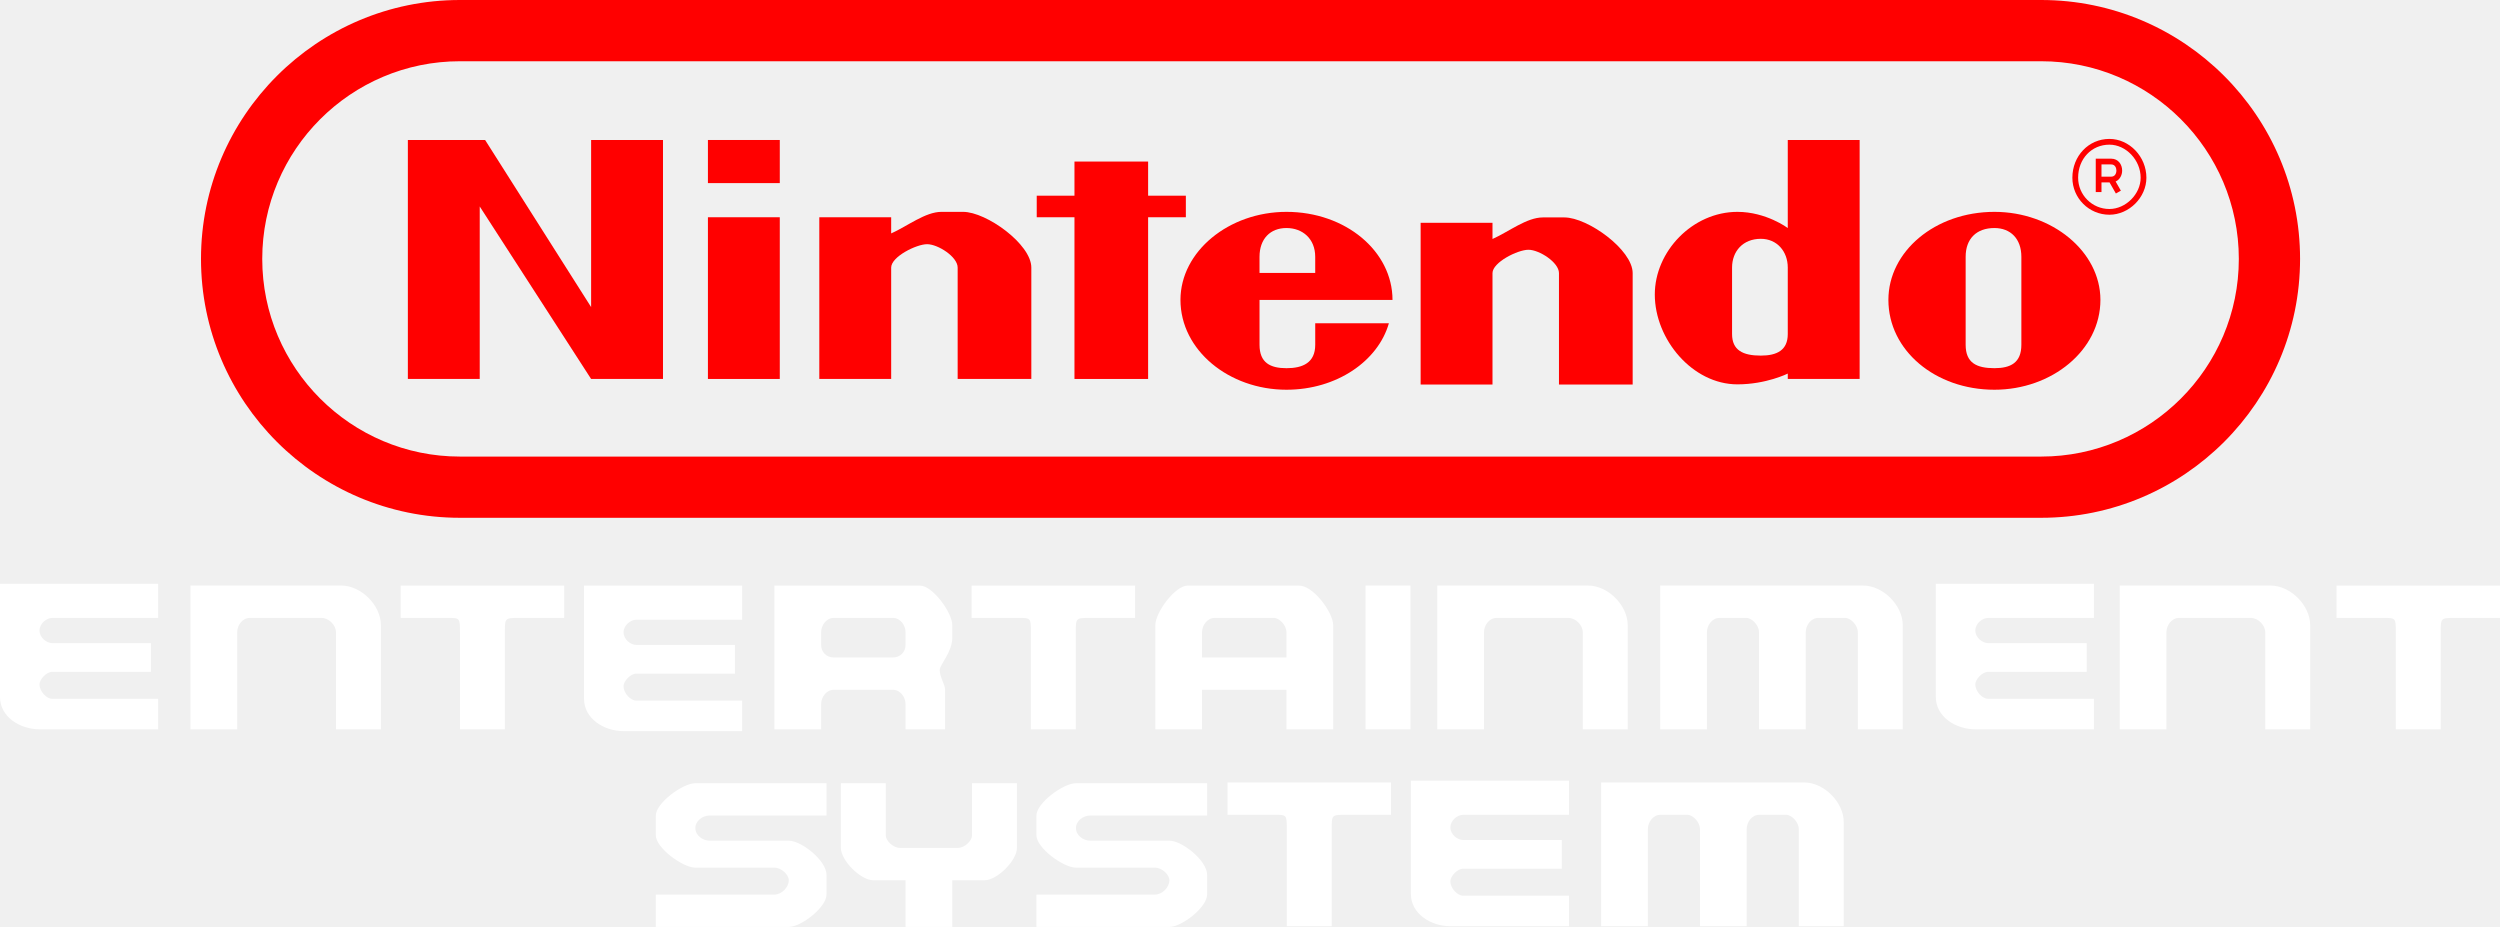
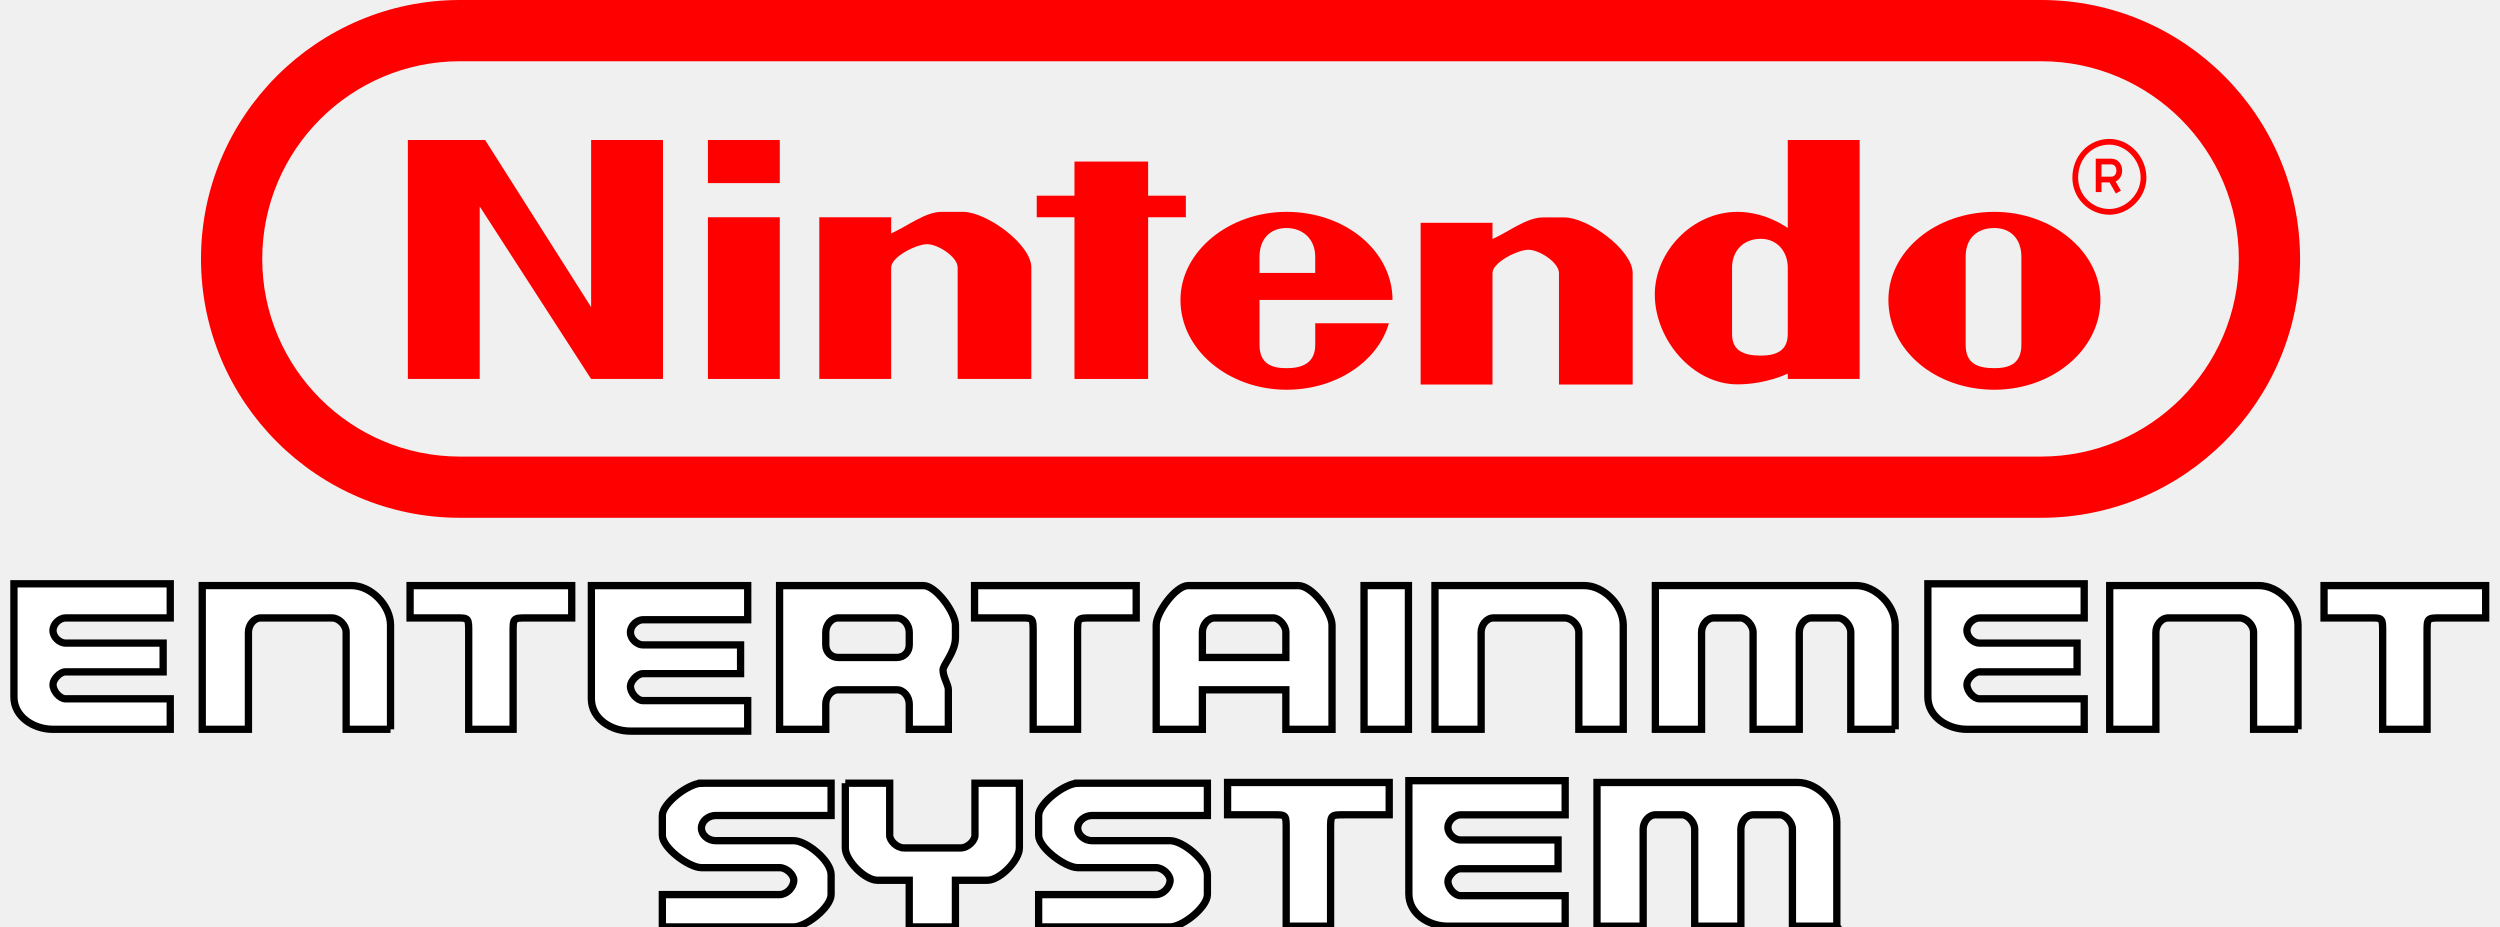
<svg xmlns="http://www.w3.org/2000/svg" version="1.1" id="Ebene_1" x="0px" y="0px" width="340.154px" height="126.123px" viewBox="0 0 340.154 126.123" enable-background="new 0 0 340.154 126.123" xml:space="preserve">
  <defs id="defs52" />
  <g id="g47">
    <path fill="#FF0000" d="M277.724,70.452H62.576c-19.423,0-35.228-15.803-35.228-35.227S43.154,0,62.576,0h215.146   c19.426,0,35.229,15.802,35.229,35.226C312.95,54.649,297.149,70.452,277.724,70.452z M62.576,8.333   c-14.829,0-26.895,12.064-26.895,26.895c0,14.828,12.065,26.894,26.895,26.894h215.146c14.827,0,26.896-12.065,26.896-26.894   c0-14.83-12.067-26.895-26.896-26.895H62.576z" id="path2" />
    <path fill="#FF0000" d="M90.208,51.562V19.047h-9.779v22.735L66.006,19.047H55.494v32.515h9.779V28.093l15.155,23.469H90.208z" id="path4" />
    <path fill="#FF0000" d="M106.099,51.562V29.56h-9.778v22.002H106.099z" id="path6" />
    <path fill="#FF0000" d="M106.099,24.914v-5.867h-9.778v5.867H106.099z" id="path8" />
    <path id="_x33_162" fill="#FF0000" d="M140.324,51.562V36.403c0-3.178-6.112-7.578-9.289-7.578h-2.935   c-2.199,0-4.645,1.956-6.845,2.934V29.56h-9.779v22.002h9.779V36.403c0-1.467,3.422-3.178,4.89-3.178   c1.467,0,4.155,1.711,4.155,3.178v15.158H140.324z" />
    <path id="_x33_162_1_" fill="#FF0000" d="M222.143,52.319V37.162c0-3.179-6.109-7.578-9.292-7.578h-2.932   c-2.201,0-4.646,1.956-6.848,2.933v-2.199h-9.777v22.002h9.777V37.162c0-1.466,3.424-3.179,4.891-3.179   c1.466,0,4.154,1.713,4.154,3.179v15.157H222.143z" />
    <path fill="#FF0000" d="M156.215,51.562V29.56h5.134v-2.934h-5.134v-4.645h-10.021v4.645h-5.135v2.934h5.135v22.002H156.215z" id="path12" />
    <path fill="#FF0000" d="M175.038,28.826c-7.822,0-14.422,5.378-14.422,11.979c0,6.846,6.6,12.223,14.422,12.223   c6.846,0,12.469-3.911,13.936-9.045h-10.022v2.934c0,2.445-1.709,3.18-3.91,3.18c-2.2,0-3.668-0.734-3.668-3.18v-6.111h18.093   C189.464,34.205,183.108,28.826,175.038,28.826z M175.038,31.026c2.201,0,3.912,1.467,3.912,3.912v2.199h-7.578v-2.199   C171.372,32.493,172.839,31.026,175.038,31.026z" id="path14" />
    <path fill="#FF0000" d="M271.364,28.826c-8.069,0-14.426,5.378-14.426,11.979c0,6.846,6.354,12.223,14.426,12.223   c7.819,0,14.422-5.377,14.422-12.223C285.782,34.205,279.183,28.826,271.364,28.826z M271.364,31.026   c2.196,0,3.666,1.467,3.666,3.912v11.978c0,2.444-1.47,3.179-3.666,3.179c-2.444,0-3.914-0.734-3.914-3.179V34.938   C267.448,32.493,268.917,31.026,271.364,31.026z" id="path16" />
    <path fill="#FF0000" d="M243.247,19.047v11.979c0,0-2.936-2.2-6.848-2.2c-6.111,0-11.244,5.378-11.244,11.246   c0,6.112,5.135,12.224,11.244,12.224c3.912,0,6.848-1.467,6.848-1.467v0.732h9.779V19.047H243.247z M239.579,32.493   c2.199,0,3.668,1.712,3.668,3.912v9.045c0,2.201-1.469,2.934-3.668,2.934c-2.443,0-3.912-0.732-3.912-2.934v-9.045   C235.667,34.205,237.136,32.493,239.579,32.493z" id="path18" />
    <g id="g22">
      <path fill="#FF0000" d="M287.006,29.216c-2.775,0-5.036-2.258-5.036-5.035c0-2.959,2.213-5.28,5.036-5.28    c2.729,0,5.036,2.417,5.036,5.28C292.042,26.862,289.692,29.216,287.006,29.216z M287.006,19.683c-2.427,0-4.253,1.934-4.253,4.5    c0,2.344,1.908,4.254,4.253,4.254c2.229,0,4.254-2.028,4.254-4.254C291.26,21.784,289.276,19.683,287.006,19.683z M287.89,26.33    l-0.864-1.515h-1.095v1.321h-0.78v-4.546h2.104c0.979,0,1.488,0.813,1.488,1.613c0,0.615-0.303,1.238-0.885,1.492l0.711,1.248    L287.89,26.33z M285.931,24.036h1.321c0.219,0,0.395-0.079,0.521-0.235c0.118-0.149,0.188-0.368,0.188-0.597    c0-0.311-0.151-0.832-0.709-0.832h-1.321V24.036L285.931,24.036z" id="path20" />
    </g>
-     <path id="_x32_399" d="M51.827,99.231v-14.18c0-2.688-2.689-5.379-5.378-5.379H25.914v19.559h6.357V86.032   c0-0.979,0.732-1.957,1.711-1.957h9.777c0.979,0,1.957,0.979,1.957,1.957v13.199H51.827z" style="fill:#ffffff;fill-opacity:1" />
-     <path id="_x32_399_1_" d="M221.469,99.231v-14.18c0-2.688-2.688-5.379-5.376-5.379h-20.536v19.559h6.354V86.032   c0-0.979,0.736-1.957,1.713-1.957h9.779c0.979,0,1.953,0.979,1.953,1.957v13.199H221.469z" style="fill:#ffffff;fill-opacity:1" />
-     <path id="_x32_399_2_" d="M314.327,99.231v-14.18c0-2.688-2.688-5.379-5.379-5.379h-20.535v19.559h6.354V86.032   c0-0.979,0.732-1.957,1.714-1.957h9.776c0.979,0,1.955,0.979,1.955,1.957v13.199H314.327z" style="fill:#ffffff;fill-opacity:1" />
-     <path id="_x33_177" d="M258.892,99.231v-14.18c0-2.688-2.688-5.379-5.379-5.379h-27.625v19.559h6.357V86.032   c0-0.979,0.731-1.957,1.709-1.957h3.668c0.734,0,1.712,0.979,1.712,1.957v13.199h6.358V86.032c0-0.979,0.731-1.957,1.709-1.957   h3.668c0.733,0,1.711,0.979,1.711,1.957v13.199H258.892z" style="fill:#ffffff;fill-opacity:1" />
-     <path id="_x33_181" d="M21.514,99.231H5.379C2.691,99.231,0,97.521,0,94.833v-15.4h21.513v4.645H7.089   c-0.732,0-1.711,0.734-1.711,1.712c0,0.979,0.979,1.712,1.711,1.712h13.446v3.911H7.089c-0.732,0-1.711,0.979-1.711,1.712   c0,0.979,0.979,1.955,1.711,1.955h14.424L21.514,99.231L21.514,99.231z" style="fill:#ffffff;fill-opacity:1" />
-     <path id="_x33_181_1_" d="M100.979,99.478H84.843c-2.688,0-5.379-1.711-5.379-4.398V79.677h21.515v4.645H86.553   c-0.731,0-1.71,0.734-1.71,1.714s0.979,1.711,1.71,1.711h13.446v3.91H86.553c-0.731,0-1.71,0.979-1.71,1.714   c0,0.979,0.979,1.954,1.71,1.954h14.426V99.478L100.979,99.478z" style="fill:#ffffff;fill-opacity:1" />
-     <path id="_x33_181_2_" d="M284.907,99.231h-16.137c-2.688,0-5.381-1.711-5.381-4.398v-15.4h21.516v4.645h-14.424   c-0.732,0-1.714,0.734-1.714,1.712c0,0.979,0.979,1.712,1.714,1.712h13.443v3.911h-13.443c-0.732,0-1.714,0.979-1.714,1.712   c0,0.979,0.979,1.955,1.714,1.955h14.424v4.154h0.002V99.231z" style="fill:#ffffff;fill-opacity:1" />
-     <path id="_x32_391" d="M54.517,79.675v4.4h6.355c1.712,0,1.712,0,1.712,1.957v13.199h6.111V86.032c0-1.957,0-1.957,1.956-1.957   h6.111v-4.4H54.517z" style="fill:#ffffff;fill-opacity:1" />
-     <path id="_x32_391_1_" d="M132.197,79.675v4.4h6.355c1.71,0,1.71,0,1.71,1.957v13.199h6.112V86.032c0-1.957,0-1.957,1.957-1.957   h6.112v-4.4H132.197z" style="fill:#ffffff;fill-opacity:1" />
-     <path id="_x32_391_2_" d="M317.909,79.675v4.4h6.355c1.713,0,1.713,0,1.713,1.957v13.199h6.11V86.032c0-1.957,0-1.957,1.955-1.957   h6.111v-4.4H317.909z" style="fill:#ffffff;fill-opacity:1" />
-     <path d="M105.366,79.675v19.559h6.356v-3.42c0-0.979,0.733-1.959,1.711-1.959h8.068c0.979,0,1.711,0.979,1.711,1.959v3.42h5.379   v-5.379c0-0.731-0.732-1.709-0.732-2.688c0-0.731,1.711-2.442,1.711-4.397v-1.713c0-1.713-2.689-5.38-4.4-5.38L105.366,79.675   L105.366,79.675z M113.433,84.075h8.068c0.979,0,1.71,0.979,1.71,1.957v1.71c0,0.979-0.732,1.713-1.71,1.713h-8.068   c-0.978,0-1.711-0.733-1.711-1.713v-1.71C111.723,85.056,112.455,84.075,113.433,84.075z" id="path34" style="fill:#ffffff;fill-opacity:1" />
-     <path d="M161.594,79.675c-1.712,0-4.399,3.667-4.399,5.381v14.178h6.354v-5.379h11.489v5.379h6.355V85.056   c0-1.714-2.688-5.381-4.645-5.381H161.594z M165.261,84.075h8.066c0.731,0,1.711,0.979,1.711,1.957v3.422h-11.489v-3.422   C163.549,85.056,164.283,84.075,165.261,84.075z" id="path36" style="fill:#ffffff;fill-opacity:1" />
-     <path d="M191.907,99.231V79.673h-6.11v19.559H191.907z" id="path38" style="fill:#ffffff;fill-opacity:1" />
-     <path id="_x33_177_1_" d="M250.86,126.021v-14.18c0-2.688-2.689-5.379-5.381-5.379h-27.623v19.559h6.354v-13.201   c0-0.979,0.732-1.957,1.71-1.957h3.667c0.734,0,1.714,0.979,1.714,1.957v13.199h6.354v-13.199c0-0.979,0.731-1.957,1.709-1.957   h3.668c0.733,0,1.715,0.979,1.715,1.957v13.199h6.111L250.86,126.021L250.86,126.021z" style="fill:#ffffff;fill-opacity:1" />
-     <path id="_x33_181_3_" d="M213.479,126.021h-16.136c-2.688,0-5.377-1.713-5.377-4.398v-15.403h21.511v4.646h-14.422   c-0.732,0-1.712,0.733-1.712,1.711c0,0.979,0.979,1.712,1.712,1.712h13.444v3.911h-13.444c-0.732,0-1.712,0.979-1.712,1.713   c0,0.979,0.979,1.954,1.712,1.954h14.422L213.479,126.021L213.479,126.021z" style="fill:#ffffff;fill-opacity:1" />
-     <path id="_x32_391_3_" d="M167.017,106.462v4.398h6.355c1.711,0,1.711,0,1.711,1.957v13.199h6.111v-13.199   c0-1.957,0-1.957,1.959-1.957h6.109v-4.398H167.017z" style="fill:#ffffff;fill-opacity:1" />
-     <path id="_x33_187" d="M94.611,106.565c-1.712,0-5.379,2.69-5.379,4.398v2.691c0,1.712,3.667,4.4,5.379,4.4h10.756   c0.978,0,1.956,0.979,1.956,1.711c0,0.977-0.979,1.954-1.956,1.954H89.232v4.399h18.09c1.712,0,5.134-2.688,5.134-4.399v-2.688   c0-1.957-3.422-4.646-5.134-4.646H96.566c-0.979,0-1.955-0.733-1.955-1.713c0-0.978,0.977-1.713,1.955-1.713h15.89v-4.397H94.611   V106.565z" style="fill:#ffffff;fill-opacity:1" />
-     <path id="_x33_187_1_" d="M146.397,106.565c-1.713,0-5.38,2.69-5.38,4.398v2.691c0,1.712,3.667,4.4,5.38,4.4h10.756   c0.978,0,1.956,0.979,1.956,1.711c0,0.977-0.979,1.954-1.956,1.954h-16.136v4.399h18.091c1.712,0,5.134-2.688,5.134-4.399v-2.688   c0-1.957-3.422-4.646-5.134-4.646h-10.757c-0.978,0-1.955-0.733-1.955-1.713c0-0.978,0.978-1.713,1.955-1.713h15.891v-4.397   h-17.845V106.565L146.397,106.565z" style="fill:#ffffff;fill-opacity:1" />
-     <path d="M114.412,106.565v8.804c0,1.71,2.688,4.399,4.4,4.399h4.398v6.354h6.357v-6.354h4.4c1.71,0,4.4-2.689,4.4-4.399v-8.804   h-6.112v7.092c0,0.732-0.978,1.712-1.956,1.712h-7.822c-0.979,0-1.956-0.979-1.956-1.712v-7.092H114.412z" id="path45" style="fill:#ffffff;fill-opacity:1" />
+     <path id="_x32_399" d="m 53.137,99.231 v -14.18 c 0,-2.688 -2.659,-5.379 -5.317,-5.379 H 27.517 v 19.559 h 6.285 V 86.032 c 0,-0.979 0.724,-1.957 1.692,-1.957 h 9.667 c 0.968,0 1.935,0.979 1.935,1.957 v 13.199 h 6.042 z" style="fill:#ffffff;fill-opacity:1;stroke:#000000;stroke-width:0.994" />
+     <path id="_x32_399_1_" d="m 220.862,99.231 v -14.18 c 0,-2.688 -2.658,-5.379 -5.315,-5.379 h -20.304 v 19.559 h 6.282 V 86.032 c 0,-0.979 0.728,-1.957 1.694,-1.957 h 9.668 c 0.968,0 1.931,0.979 1.931,1.957 v 13.199 h 6.044 z" style="fill:#ffffff;fill-opacity:1;stroke:#000000;stroke-width:0.994" />
+     <path id="_x32_399_2_" d="m 312.671,99.231 v -14.18 c 0,-2.688 -2.658,-5.379 -5.318,-5.379 H 287.05 v 19.559 h 6.282 V 86.032 c 0,-0.979 0.724,-1.957 1.695,-1.957 h 9.666 c 0.968,0 1.933,0.979 1.933,1.957 v 13.199 h 6.046 z" style="fill:#ffffff;fill-opacity:1;stroke:#000000;stroke-width:0.994" />
+     <path id="_x33_177" d="m 257.862,99.231 v -14.18 c 0,-2.688 -2.658,-5.379 -5.318,-5.379 h -27.313 v 19.559 h 6.285 V 86.032 c 0,-0.979 0.723,-1.957 1.69,-1.957 h 3.627 c 0.726,0 1.693,0.979 1.693,1.957 v 13.199 h 6.286 V 86.032 c 0,-0.979 0.723,-1.957 1.69,-1.957 h 3.627 c 0.725,0 1.692,0.979 1.692,1.957 v 13.199 h 6.043 z" style="fill:#ffffff;fill-opacity:1;stroke:#000000;stroke-width:0.994" />
+     <path id="_x33_181" d="M 23.166,99.231 H 7.214 c -2.658,0 -5.318,-1.71 -5.318,-4.398 v -15.4 H 23.165 v 4.645 H 8.904 c -0.724,0 -1.692,0.734 -1.692,1.712 0,0.979 0.968,1.712 1.692,1.712 h 13.294 v 3.911 H 8.904 c -0.724,0 -1.692,0.979 -1.692,1.712 0,0.979 0.968,1.955 1.692,1.955 h 14.261 l 9.88e-4,4.151 0,0 z" style="fill:#ffffff;fill-opacity:1;stroke:#000000;stroke-width:0.994" />
+     <path id="_x33_181_1_" d="M 101.733,99.478 H 85.78 c -2.658,0 -5.318,-1.711 -5.318,-4.398 V 79.677 h 21.272 v 4.645 H 87.47 c -0.723,0 -1.691,0.734 -1.691,1.714 0,0.98 0.968,1.711 1.691,1.711 H 100.764 v 3.91 H 87.47 c -0.723,0 -1.691,0.979 -1.691,1.714 0,0.979 0.968,1.954 1.691,1.954 h 14.263 v 4.153 l 0,0 z" style="fill:#ffffff;fill-opacity:1;stroke:#000000;stroke-width:0.994" />
+     <path id="_x33_181_2_" d="m 283.583,99.231 h -15.955 c -2.658,0 -5.32,-1.711 -5.32,-4.398 v -15.4 h 21.273 v 4.645 h -14.261 c -0.724,0 -1.695,0.734 -1.695,1.712 0,0.979 0.968,1.712 1.695,1.712 h 13.291 v 3.911 h -13.291 c -0.724,0 -1.695,0.979 -1.695,1.712 0,0.979 0.968,1.955 1.695,1.955 h 14.261 v 4.154 h 0.002 v -0.003 z" style="fill:#ffffff;fill-opacity:1;stroke:#000000;stroke-width:0.994" />
+     <path id="_x32_391" d="m 55.796,79.675 v 4.4 h 6.283 c 1.693,0 1.693,0 1.693,1.957 v 13.199 h 6.042 V 86.032 c 0,-1.957 0,-1.957 1.934,-1.957 h 6.042 v -4.4 H 55.796 z" style="fill:#ffffff;fill-opacity:1;stroke:#000000;stroke-width:0.994" />
+     <path id="_x32_391_1_" d="m 132.599,79.675 v 4.4 h 6.283 c 1.691,0 1.691,0 1.691,1.957 v 13.199 h 6.043 V 86.032 c 0,-1.957 0,-1.957 1.935,-1.957 h 6.043 v -4.4 h -21.995 z" style="fill:#ffffff;fill-opacity:1;stroke:#000000;stroke-width:0.994" />
+     <path id="_x32_391_2_" d="m 316.212,79.675 v 4.4 h 6.283 c 1.694,0 1.694,0 1.694,1.957 v 13.199 h 6.041 V 86.032 c 0,-1.957 0,-1.957 1.933,-1.957 h 6.042 v -4.4 h -21.993 z" style="fill:#ffffff;fill-opacity:1;stroke:#000000;stroke-width:0.994" />
+     <path d="m 106.071,79.675 v 19.559 h 6.284 v -3.42 c 0,-0.979 0.725,-1.959 1.692,-1.959 h 7.977 c 0.968,0 1.692,0.979 1.692,1.959 v 3.42 h 5.318 v -5.379 c 0,-0.731 -0.724,-1.709 -0.724,-2.688 0,-0.731 1.692,-2.442 1.692,-4.397 v -1.713 c 0,-1.713 -2.659,-5.38 -4.35,-5.38 l -19.58,-0.002 0,0 z m 7.976,4.4 h 7.977 c 0.968,0 1.691,0.979 1.691,1.957 v 1.71 c 0,0.979 -0.724,1.713 -1.691,1.713 h -7.977 c -0.967,0 -1.692,-0.733 -1.692,-1.713 v -1.71 c 9.9e-4,-0.976 0.725,-1.957 1.692,-1.957 z" id="path34" style="fill:#ffffff;fill-opacity:1;stroke:#000000;stroke-width:0.994" />
+     <path d="m 161.663,79.675 c -1.693,0 -4.349,3.667 -4.349,5.381 v 14.178 h 6.282 v -5.379 h 11.359 v 5.379 h 6.283 V 85.056 c 0,-1.714 -2.658,-5.381 -4.593,-5.381 H 161.663 z m 3.626,4.4 h 7.975 c 0.723,0 1.692,0.979 1.692,1.957 v 3.422 h -11.359 v -3.422 c 0,-0.976 0.726,-1.957 1.693,-1.957 z" id="path36" style="fill:#ffffff;fill-opacity:1;stroke:#000000;stroke-width:0.994" />
+     <path d="M 191.634,99.231 V 79.673 h -6.041 v 19.559 h 6.041 z" id="path38" style="fill:#ffffff;fill-opacity:1;stroke:#000000;stroke-width:0.994" />
+     <path id="_x33_177_1_" d="m 249.921,126.021 v -14.18 c 0,-2.688 -2.659,-5.379 -5.32,-5.379 h -27.311 v 19.559 h 6.282 V 112.82 c 0,-0.979 0.724,-1.957 1.691,-1.957 h 3.626 c 0.726,0 1.695,0.979 1.695,1.957 v 13.199 h 6.282 V 112.82 c 0,-0.979 0.723,-1.957 1.69,-1.957 h 3.627 c 0.725,0 1.696,0.979 1.696,1.957 v 13.199 h 6.042 l 0.002,0.002 0,0 z" style="fill:#ffffff;fill-opacity:1;stroke:#000000;stroke-width:0.994" />
+     <path id="_x33_181_3_" d="m 212.962,126.021 h -15.954 c -2.658,0 -5.316,-1.713 -5.316,-4.398 V 106.22 h 21.268 v 4.646 h -14.259 c -0.724,0 -1.693,0.733 -1.693,1.711 0,0.979 0.968,1.712 1.693,1.712 h 13.292 v 3.911 h -13.292 c -0.724,0 -1.693,0.979 -1.693,1.713 0,0.979 0.968,1.954 1.693,1.954 h 14.259 l 0.002,4.154 0,0 z" style="fill:#ffffff;fill-opacity:1;stroke:#000000;stroke-width:0.994" />
+     <path id="_x32_391_3_" d="m 167.025,106.462 v 4.398 h 6.283 c 1.692,0 1.692,0 1.692,1.957 v 13.199 h 6.042 v -13.199 c 0,-1.957 0,-1.957 1.937,-1.957 h 6.04 v -4.398 h -21.994 z" style="fill:#ffffff;fill-opacity:1;stroke:#000000;stroke-width:0.994" />
+     <path id="_x33_187" d="m 95.437,106.565 c -1.693,0 -5.318,2.69 -5.318,4.398 v 2.691 c 0,1.712 3.626,4.4 5.318,4.4 h 10.634 c 0.967,0 1.934,0.979 1.934,1.711 0,0.977 -0.968,1.954 -1.934,1.954 H 90.119 v 4.399 h 17.886 c 1.693,0 5.076,-2.688 5.076,-4.399 v -2.688 c 0,-1.957 -3.383,-4.646 -5.076,-4.646 H 97.37 c -0.968,0 -1.933,-0.733 -1.933,-1.713 0,-0.978 0.966,-1.713 1.933,-1.713 h 15.71 v -4.397 H 95.437 v 0.003 z" style="fill:#ffffff;fill-opacity:1;stroke:#000000;stroke-width:0.994" />
+     <path id="_x33_187_1_" d="m 146.638,106.565 c -1.694,0 -5.319,2.69 -5.319,4.398 v 2.691 c 0,1.712 3.626,4.4 5.319,4.4 h 10.634 c 0.967,0 1.934,0.979 1.934,1.711 0,0.977 -0.968,1.954 -1.934,1.954 h -15.954 v 4.399 h 17.887 c 1.693,0 5.076,-2.688 5.076,-4.399 v -2.688 c 0,-1.957 -3.383,-4.646 -5.076,-4.646 h -10.635 c -0.967,0 -1.933,-0.733 -1.933,-1.713 0,-0.978 0.967,-1.713 1.933,-1.713 h 15.711 v -4.397 h -17.643 v 0.003 l 0,0 z" style="fill:#ffffff;fill-opacity:1;stroke:#000000;stroke-width:0.994" />
+     <path d="m 115.015,106.565 v 8.804 c 0,1.71 2.658,4.399 4.35,4.399 h 4.348 v 6.354 h 6.285 v -6.354 h 4.35 c 1.691,0 4.35,-2.689 4.35,-4.399 v -8.804 h -6.043 v 7.092 c 0,0.732 -0.967,1.712 -1.934,1.712 h -7.734 c -0.968,0 -1.934,-0.979 -1.934,-1.712 v -7.092 h -6.04 z" id="path45" style="fill:#ffffff;fill-opacity:1;stroke:#000000;stroke-width:0.994" />
  </g>
</svg>
